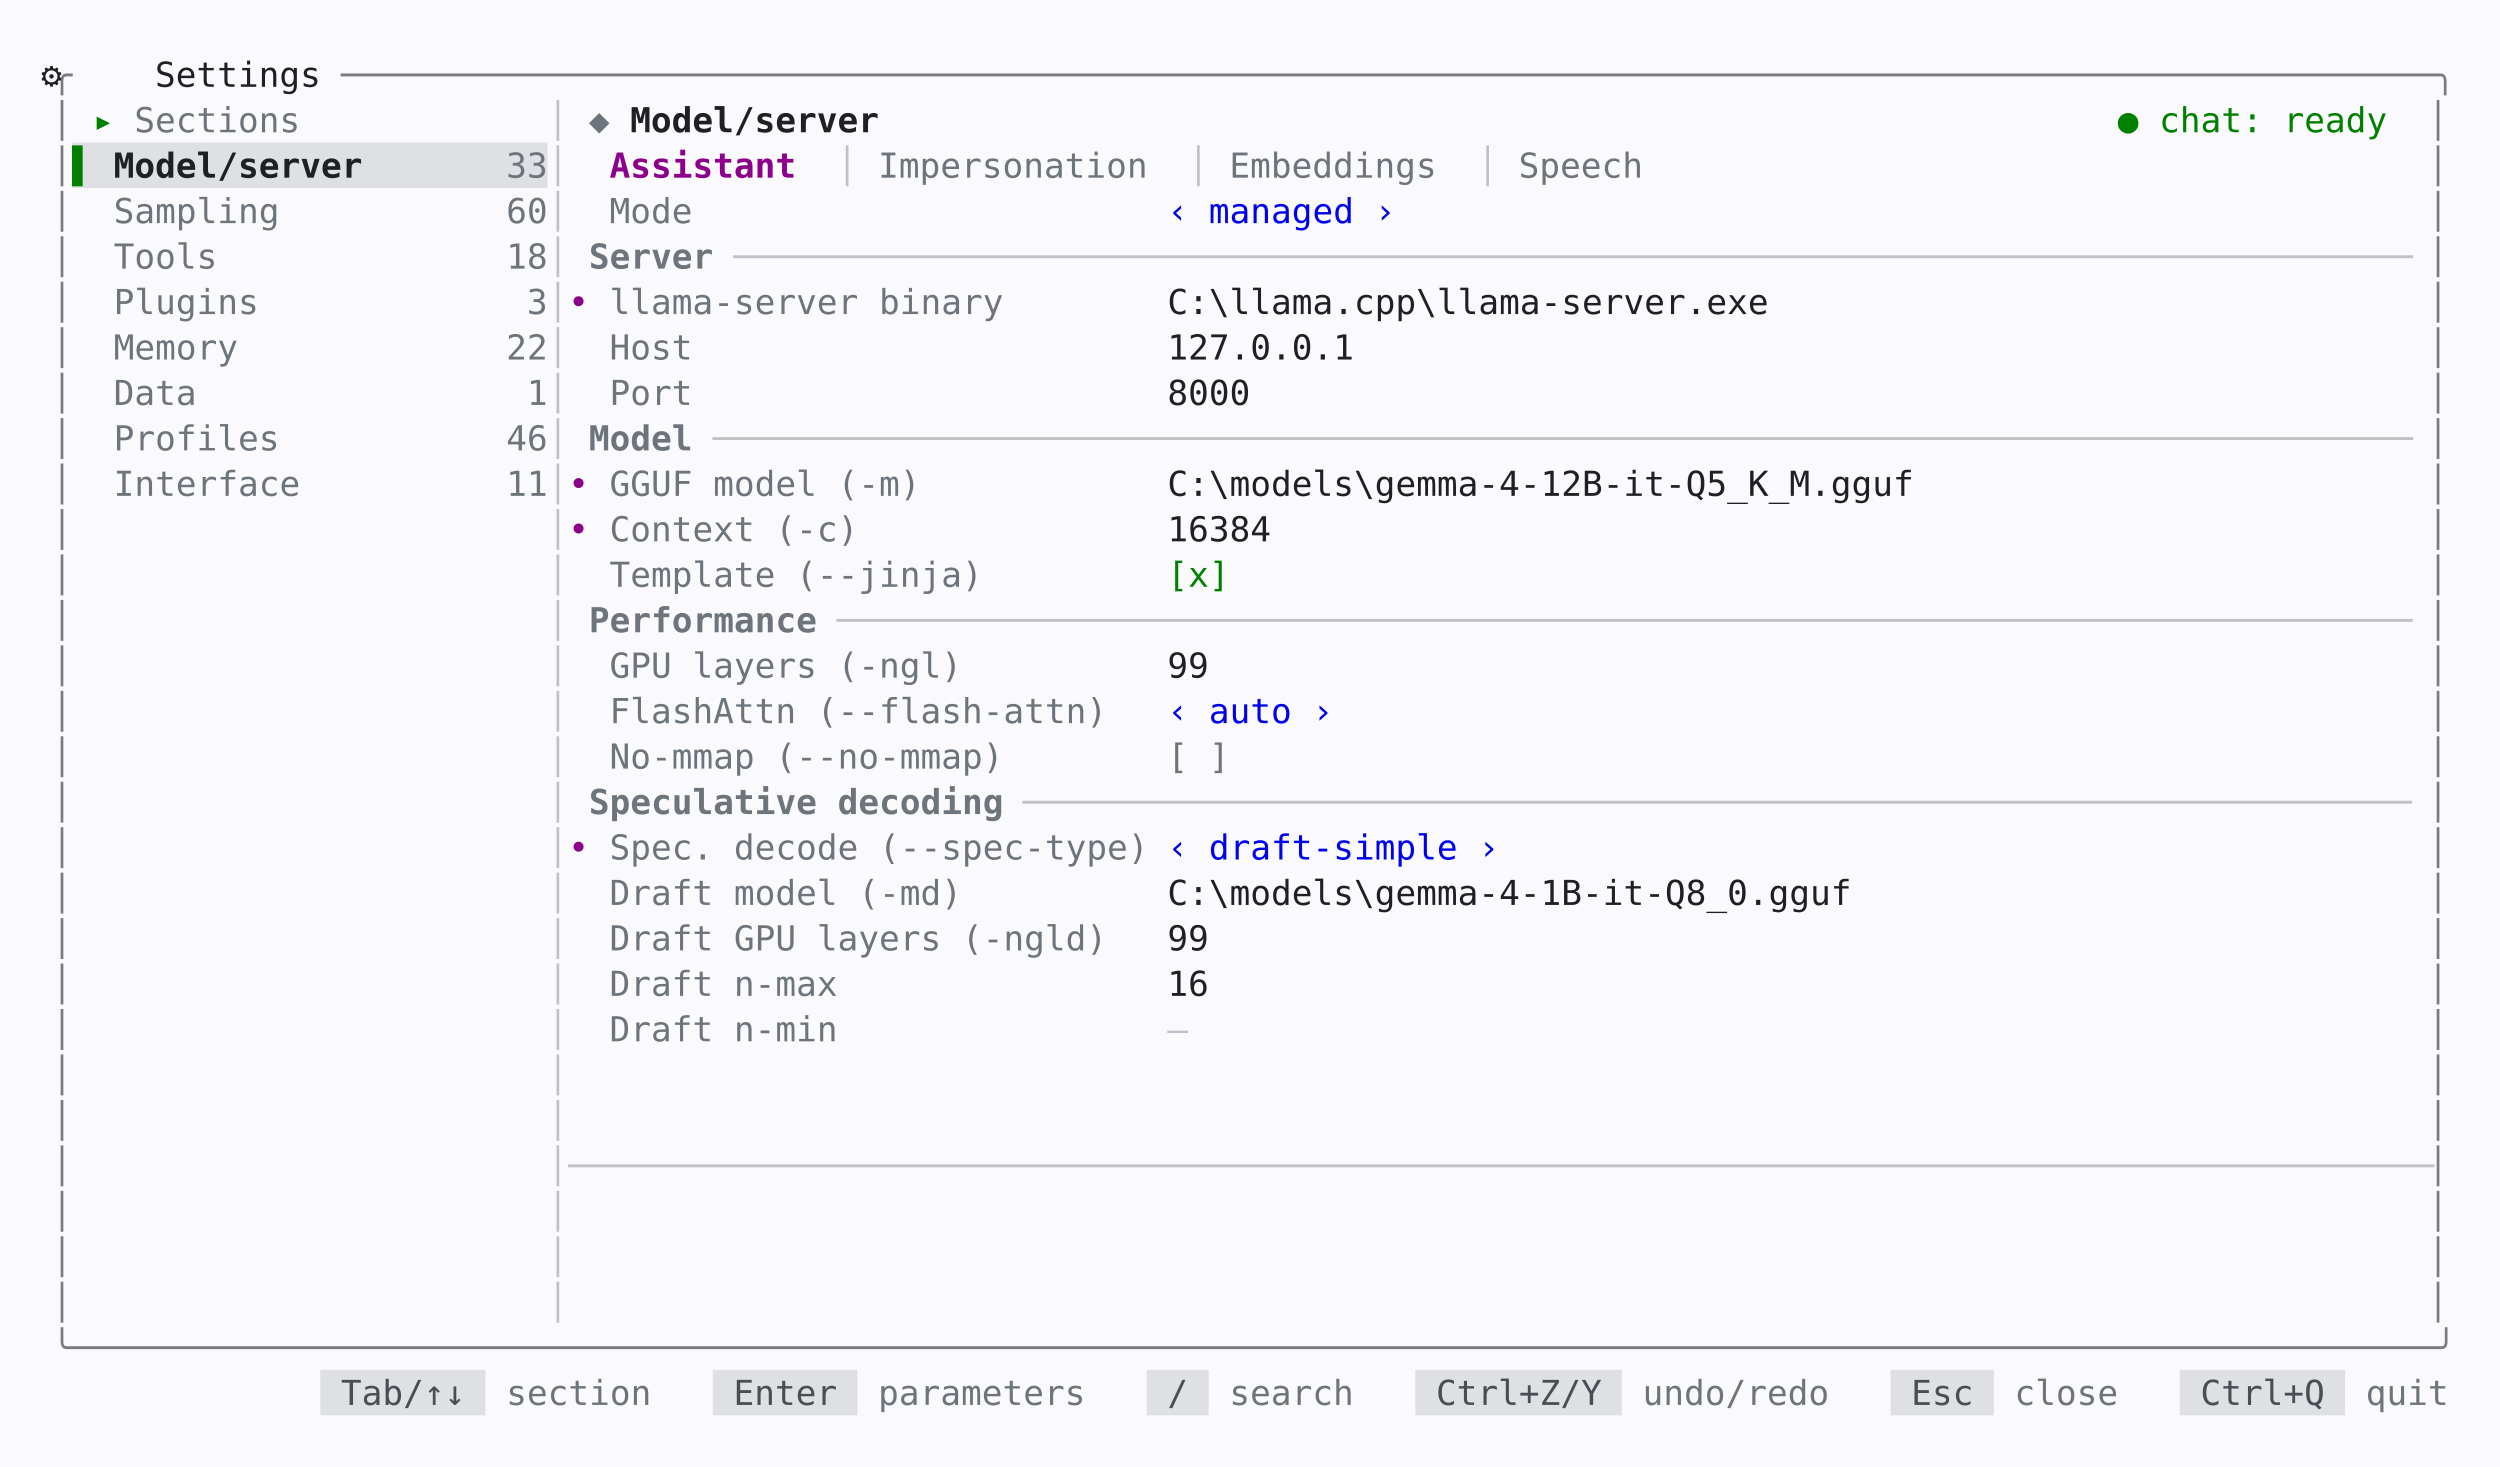
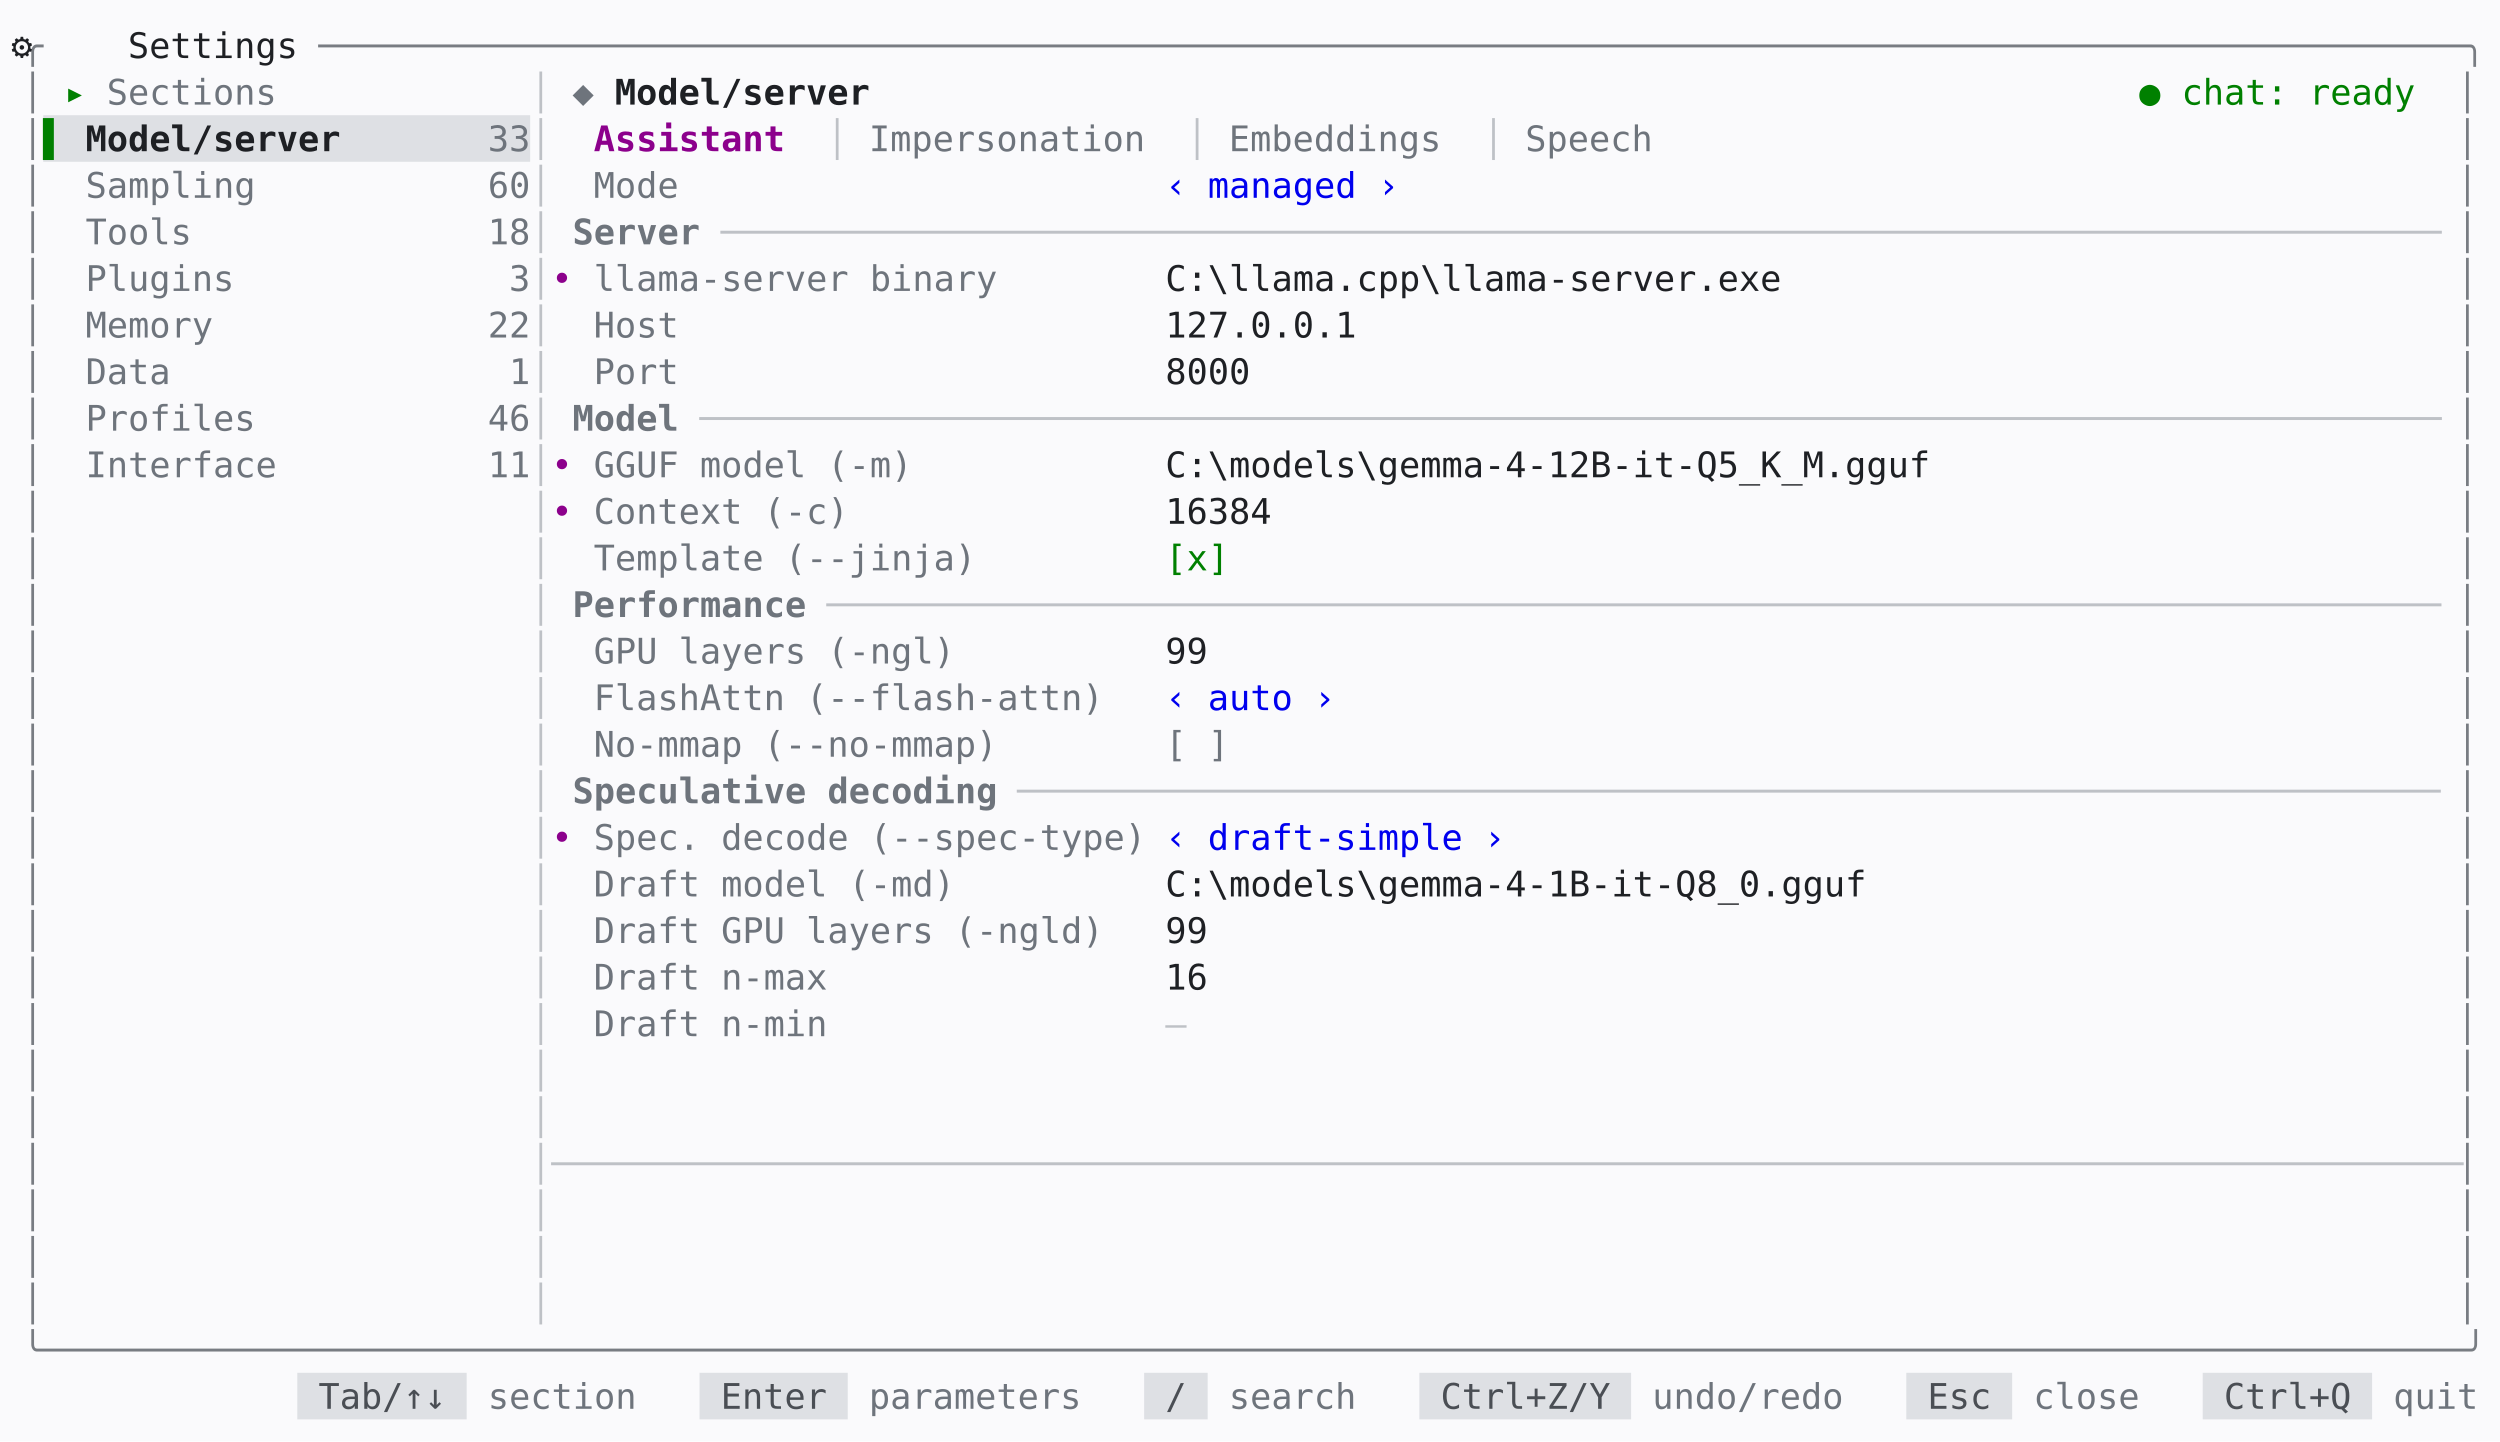
- <svg xmlns="http://www.w3.org/2000/svg" id="settings-model-light-en" viewBox="0 0 1161.6 681.6" width="1161.6" height="681.6" role="img" aria-label="mindfork — the settings model screen, light theme">
+ <svg xmlns="http://www.w3.org/2000/svg" id="settings-model-light-en" viewBox="0 0 1133.6 653.6" width="1133.6" height="653.6" role="img" aria-label="mindfork — the settings model screen, light theme">
  <style>
@font-face{font-family:'JetBrains Mono';src:url('/fonts/JetBrainsMono-Regular.woff2') format('woff2');font-weight:400;font-style:normal;font-display:swap}
@font-face{font-family:'JetBrains Mono';src:url('/fonts/JetBrainsMono-Bold.woff2') format('woff2');font-weight:700;font-style:normal;font-display:swap}
@font-face{font-family:'JetBrains Mono';src:url('/fonts/JetBrainsMono-Italic.woff2') format('woff2');font-weight:400;font-style:italic;font-display:swap}
#settings-model-light-en text{font:16px 'JetBrains Mono',monospace;fill:#1e2024}#settings-model-light-en .b{font-weight:700}#settings-model-light-en .i{font-style:italic}#settings-model-light-en .u{text-decoration:underline}#settings-model-light-en .st{text-decoration:line-through}#settings-model-light-en .u.st{text-decoration:underline line-through}
</style>
  <rect width="100%" height="100%" fill="#fafafc" />
-   <text xml:space="preserve" y="40.32">
-     <tspan x="24" fill="#787c82">╭</tspan>
-     <tspan x="48" text-anchor="middle">⚙</tspan>
-     <tspan x="72" textLength="86.4">Settings </tspan>
-     <tspan x="158.4" textLength="979.2" fill="#787c82">─────────────────────────────────────────────────────────────────────────────────────────────────────╮</tspan>
-   </text>
-   <text xml:space="preserve" y="61.44">
-     <tspan x="24" fill="#787c82">│</tspan>
-     <tspan x="43.2" textLength="19.2" fill="#008000">▸ </tspan>
-     <tspan x="62.4" textLength="86.4" fill="#6e747c">Sections </tspan>
-     <tspan x="254.4" fill="#bec1c6">│</tspan>
-     <tspan x="273.6" textLength="19.2" fill="#6e747c">◆ </tspan>
-     <tspan x="292.8" textLength="124.8" class="b">Model/server </tspan>
-     <tspan x="984" class="b" fill="#008000">●</tspan>
-     <tspan x="1003.2" textLength="115.2" fill="#008000">chat: ready </tspan>
-     <tspan x="1128" fill="#787c82">│</tspan>
-   </text>
-   <rect x="33.6" y="66.24" width="220.8" height="21.12" fill="#dee0e4" />
-   <text xml:space="preserve" y="82.56">
-     <tspan x="24" fill="#787c82">│</tspan>
-     <tspan x="33.6" textLength="19.2" fill="#008000">▌ </tspan>
-     <tspan x="52.8" textLength="115.2" class="b">Model/server</tspan>
-     <tspan x="235.2" textLength="19.2" fill="#6e747c">33</tspan>
-     <tspan x="254.4" fill="#bec1c6">│</tspan>
-     <tspan x="283.2" textLength="96" class="b" fill="#8c008c">Assistant </tspan>
-     <tspan x="388.8" fill="#bec1c6">│</tspan>
-     <tspan x="408" textLength="134.4" fill="#6e747c">Impersonation </tspan>
-     <tspan x="552" fill="#bec1c6">│</tspan>
-     <tspan x="571.2" textLength="105.6" fill="#6e747c">Embeddings </tspan>
-     <tspan x="686.4" fill="#bec1c6">│</tspan>
-     <tspan x="705.6" textLength="67.2" fill="#6e747c">Speech </tspan>
-     <tspan x="1128" fill="#787c82">│</tspan>
-   </text>
-   <text xml:space="preserve" y="103.68">
-     <tspan x="24" fill="#787c82">│</tspan>
-     <tspan x="52.8" textLength="76.8" fill="#6e747c">Sampling</tspan>
-     <tspan x="235.2" textLength="19.2" fill="#6e747c">60</tspan>
-     <tspan x="254.4" fill="#bec1c6">│</tspan>
-     <tspan x="283.2" textLength="38.4" fill="#6e747c">Mode</tspan>
-     <tspan x="542.4" textLength="105.6" fill="#0000ee">‹ managed ›</tspan>
-     <tspan x="1128" fill="#787c82">│</tspan>
-   </text>
-   <text xml:space="preserve" y="124.8">
-     <tspan x="24" fill="#787c82">│</tspan>
-     <tspan x="52.8" textLength="48" fill="#6e747c">Tools</tspan>
-     <tspan x="235.2" textLength="19.2" fill="#6e747c">18</tspan>
-     <tspan x="254.4" fill="#bec1c6">│</tspan>
-     <tspan x="273.6" textLength="67.2" class="b" fill="#6e747c">Server </tspan>
-     <tspan x="340.8" textLength="777.6" fill="#bec1c6">─────────────────────────────────────────────────────────────────────────────────</tspan>
-     <tspan x="1128" fill="#787c82">│</tspan>
-   </text>
-   <text xml:space="preserve" y="145.92">
-     <tspan x="24" fill="#787c82">│</tspan>
-     <tspan x="52.8" textLength="67.2" fill="#6e747c">Plugins</tspan>
-     <tspan x="244.8" fill="#6e747c">3</tspan>
-     <tspan x="254.4" fill="#bec1c6">│</tspan>
-     <tspan x="264" textLength="19.2" fill="#8c008c">• </tspan>
-     <tspan x="283.2" textLength="182.4" fill="#6e747c">llama-server binary</tspan>
-     <tspan x="542.4" textLength="585.6">C:\llama.cpp\llama-server.exe                                </tspan>
-     <tspan x="1128" fill="#787c82">│</tspan>
-   </text>
-   <text xml:space="preserve" y="167.04">
-     <tspan x="24" fill="#787c82">│</tspan>
-     <tspan x="52.8" textLength="57.6" fill="#6e747c">Memory</tspan>
-     <tspan x="235.2" textLength="19.2" fill="#6e747c">22</tspan>
-     <tspan x="254.4" fill="#bec1c6">│</tspan>
-     <tspan x="283.2" textLength="38.4" fill="#6e747c">Host</tspan>
-     <tspan x="542.4" textLength="585.6">127.0.0.1                                                    </tspan>
-     <tspan x="1128" fill="#787c82">│</tspan>
-   </text>
-   <text xml:space="preserve" y="188.16">
-     <tspan x="24" fill="#787c82">│</tspan>
-     <tspan x="52.8" textLength="38.4" fill="#6e747c">Data</tspan>
-     <tspan x="244.8" fill="#6e747c">1</tspan>
-     <tspan x="254.4" fill="#bec1c6">│</tspan>
-     <tspan x="283.2" textLength="38.4" fill="#6e747c">Port</tspan>
-     <tspan x="542.4" textLength="585.6">8000                                                         </tspan>
-     <tspan x="1128" fill="#787c82">│</tspan>
-   </text>
-   <text xml:space="preserve" y="209.28">
-     <tspan x="24" fill="#787c82">│</tspan>
-     <tspan x="52.8" textLength="76.8" fill="#6e747c">Profiles</tspan>
-     <tspan x="235.2" textLength="19.2" fill="#6e747c">46</tspan>
-     <tspan x="254.4" fill="#bec1c6">│</tspan>
-     <tspan x="273.6" textLength="57.6" class="b" fill="#6e747c">Model </tspan>
-     <tspan x="331.2" textLength="787.2" fill="#bec1c6">──────────────────────────────────────────────────────────────────────────────────</tspan>
-     <tspan x="1128" fill="#787c82">│</tspan>
-   </text>
-   <text xml:space="preserve" y="230.4">
-     <tspan x="24" fill="#787c82">│</tspan>
-     <tspan x="52.8" textLength="86.4" fill="#6e747c">Interface</tspan>
-     <tspan x="235.2" textLength="19.2" fill="#6e747c">11</tspan>
-     <tspan x="254.4" fill="#bec1c6">│</tspan>
-     <tspan x="264" textLength="19.2" fill="#8c008c">• </tspan>
-     <tspan x="283.2" textLength="144" fill="#6e747c">GGUF model (-m)</tspan>
-     <tspan x="542.4" textLength="585.6">C:\models\gemma-4-12B-it-Q5_K_M.gguf                         </tspan>
-     <tspan x="1128" fill="#787c82">│</tspan>
-   </text>
-   <text xml:space="preserve" y="251.52">
-     <tspan x="24" fill="#787c82">│</tspan>
-     <tspan x="254.4" fill="#bec1c6">│</tspan>
-     <tspan x="264" textLength="19.2" fill="#8c008c">• </tspan>
-     <tspan x="283.2" textLength="115.2" fill="#6e747c">Context (-c)</tspan>
-     <tspan x="542.4" textLength="585.6">16384                                                        </tspan>
-     <tspan x="1128" fill="#787c82">│</tspan>
-   </text>
-   <text xml:space="preserve" y="272.64">
-     <tspan x="24" fill="#787c82">│</tspan>
-     <tspan x="254.4" fill="#bec1c6">│</tspan>
-     <tspan x="283.2" textLength="172.8" fill="#6e747c">Template (--jinja)</tspan>
-     <tspan x="542.4" textLength="28.8" fill="#008000">[x]</tspan>
-     <tspan x="1128" fill="#787c82">│</tspan>
-   </text>
-   <text xml:space="preserve" y="293.76">
-     <tspan x="24" fill="#787c82">│</tspan>
-     <tspan x="254.4" fill="#bec1c6">│</tspan>
-     <tspan x="273.6" textLength="115.2" class="b" fill="#6e747c">Performance </tspan>
-     <tspan x="388.8" textLength="729.6" fill="#bec1c6">────────────────────────────────────────────────────────────────────────────</tspan>
-     <tspan x="1128" fill="#787c82">│</tspan>
-   </text>
-   <text xml:space="preserve" y="314.88">
-     <tspan x="24" fill="#787c82">│</tspan>
-     <tspan x="254.4" fill="#bec1c6">│</tspan>
-     <tspan x="283.2" textLength="163.2" fill="#6e747c">GPU layers (-ngl)</tspan>
-     <tspan x="542.4" textLength="585.6">99                                                           </tspan>
-     <tspan x="1128" fill="#787c82">│</tspan>
-   </text>
-   <text xml:space="preserve" y="336">
-     <tspan x="24" fill="#787c82">│</tspan>
-     <tspan x="254.4" fill="#bec1c6">│</tspan>
-     <tspan x="283.2" textLength="230.4" fill="#6e747c">FlashAttn (--flash-attn)</tspan>
-     <tspan x="542.4" textLength="76.8" fill="#0000ee">‹ auto ›</tspan>
-     <tspan x="1128" fill="#787c82">│</tspan>
-   </text>
-   <text xml:space="preserve" y="357.12">
-     <tspan x="24" fill="#787c82">│</tspan>
-     <tspan x="254.4" fill="#bec1c6">│</tspan>
-     <tspan x="283.2" textLength="182.4" fill="#6e747c">No-mmap (--no-mmap)</tspan>
-     <tspan x="542.4" textLength="28.8" fill="#6e747c">[ ]</tspan>
-     <tspan x="1128" fill="#787c82">│</tspan>
-   </text>
-   <text xml:space="preserve" y="378.24">
-     <tspan x="24" fill="#787c82">│</tspan>
-     <tspan x="254.4" fill="#bec1c6">│</tspan>
-     <tspan x="273.6" textLength="201.6" class="b" fill="#6e747c">Speculative decoding </tspan>
-     <tspan x="475.2" textLength="643.2" fill="#bec1c6">───────────────────────────────────────────────────────────────────</tspan>
-     <tspan x="1128" fill="#787c82">│</tspan>
-   </text>
-   <text xml:space="preserve" y="399.36">
-     <tspan x="24" fill="#787c82">│</tspan>
-     <tspan x="254.4" fill="#bec1c6">│</tspan>
-     <tspan x="264" textLength="19.2" fill="#8c008c">• </tspan>
-     <tspan x="283.2" textLength="249.6" fill="#6e747c">Spec. decode (--spec-type)</tspan>
-     <tspan x="542.4" textLength="153.6" fill="#0000ee">‹ draft-simple ›</tspan>
-     <tspan x="1128" fill="#787c82">│</tspan>
-   </text>
-   <text xml:space="preserve" y="420.48">
-     <tspan x="24" fill="#787c82">│</tspan>
-     <tspan x="254.4" fill="#bec1c6">│</tspan>
-     <tspan x="283.2" textLength="163.2" fill="#6e747c">Draft model (-md)</tspan>
-     <tspan x="542.4" textLength="585.6">C:\models\gemma-4-1B-it-Q8_0.gguf                            </tspan>
-     <tspan x="1128" fill="#787c82">│</tspan>
-   </text>
-   <text xml:space="preserve" y="441.6">
-     <tspan x="24" fill="#787c82">│</tspan>
-     <tspan x="254.4" fill="#bec1c6">│</tspan>
-     <tspan x="283.2" textLength="230.4" fill="#6e747c">Draft GPU layers (-ngld)</tspan>
-     <tspan x="542.4" textLength="585.6">99                                                           </tspan>
-     <tspan x="1128" fill="#787c82">│</tspan>
-   </text>
-   <text xml:space="preserve" y="462.72">
-     <tspan x="24" fill="#787c82">│</tspan>
-     <tspan x="254.4" fill="#bec1c6">│</tspan>
-     <tspan x="283.2" textLength="105.6" fill="#6e747c">Draft n-max</tspan>
-     <tspan x="542.4" textLength="585.6">16                                                           </tspan>
-     <tspan x="1128" fill="#787c82">│</tspan>
-   </text>
-   <text xml:space="preserve" y="483.84">
-     <tspan x="24" fill="#787c82">│</tspan>
-     <tspan x="254.4" fill="#bec1c6">│</tspan>
-     <tspan x="283.2" textLength="105.6" fill="#6e747c">Draft n-min</tspan>
-     <tspan x="542.4" fill="#bec1c6">—</tspan>
-     <tspan x="1128" fill="#787c82">│</tspan>
-   </text>
-   <text xml:space="preserve" y="504.96">
-     <tspan x="24" fill="#787c82">│</tspan>
-     <tspan x="254.4" fill="#bec1c6">│</tspan>
-     <tspan x="1128" fill="#787c82">│</tspan>
-   </text>
-   <text xml:space="preserve" y="526.08">
-     <tspan x="24" fill="#787c82">│</tspan>
-     <tspan x="254.4" fill="#bec1c6">│</tspan>
-     <tspan x="1128" fill="#787c82">│</tspan>
-   </text>
-   <text xml:space="preserve" y="547.2">
-     <tspan x="24" fill="#787c82">│</tspan>
-     <tspan x="254.4" textLength="873.6" fill="#bec1c6">│──────────────────────────────────────────────────────────────────────────────────────────</tspan>
-     <tspan x="1128" fill="#787c82">│</tspan>
-   </text>
-   <text xml:space="preserve" y="568.32">
-     <tspan x="24" fill="#787c82">│</tspan>
-     <tspan x="254.4" fill="#bec1c6">│</tspan>
-     <tspan x="1128" fill="#787c82">│</tspan>
-   </text>
-   <text xml:space="preserve" y="589.44">
-     <tspan x="24" fill="#787c82">│</tspan>
-     <tspan x="254.4" fill="#bec1c6">│</tspan>
-     <tspan x="1128" fill="#787c82">│</tspan>
-   </text>
-   <text xml:space="preserve" y="610.56">
-     <tspan x="24" fill="#787c82">│</tspan>
-     <tspan x="254.4" fill="#bec1c6">│</tspan>
-     <tspan x="1128" fill="#787c82">│</tspan>
-   </text>
-   <text xml:space="preserve" y="631.68">
-     <tspan x="24" textLength="1113.6" fill="#787c82">╰──────────────────────────────────────────────────────────────────────────────────────────────────────────────────╯</tspan>
-   </text>
-   <rect x="148.8" y="636.48" width="76.8" height="21.12" fill="#dee0e4" />
-   <rect x="331.2" y="636.48" width="67.2" height="21.12" fill="#dee0e4" />
-   <rect x="532.8" y="636.48" width="28.8" height="21.12" fill="#dee0e4" />
-   <rect x="657.6" y="636.48" width="96" height="21.12" fill="#dee0e4" />
-   <rect x="878.4" y="636.48" width="48" height="21.12" fill="#dee0e4" />
-   <rect x="1012.8" y="636.48" width="76.8" height="21.12" fill="#dee0e4" />
-   <text xml:space="preserve" y="652.8">
-     <tspan x="158.4" textLength="67.2" fill="#4a4e54">Tab/↑↓ </tspan>
-     <tspan x="235.2" textLength="67.2" fill="#6e747c">section</tspan>
-     <tspan x="340.8" textLength="57.6" fill="#4a4e54">Enter </tspan>
-     <tspan x="408" textLength="96" fill="#6e747c">parameters</tspan>
-     <tspan x="542.4" textLength="19.2" fill="#4a4e54">/ </tspan>
-     <tspan x="571.2" textLength="57.6" fill="#6e747c">search</tspan>
-     <tspan x="667.2" textLength="86.4" fill="#4a4e54">Ctrl+Z/Y </tspan>
-     <tspan x="763.2" textLength="86.4" fill="#6e747c">undo/redo</tspan>
-     <tspan x="888" textLength="38.4" fill="#4a4e54">Esc </tspan>
-     <tspan x="936" textLength="48" fill="#6e747c">close</tspan>
-     <tspan x="1022.4" textLength="67.2" fill="#4a4e54">Ctrl+Q </tspan>
-     <tspan x="1099.2" textLength="38.4" fill="#6e747c">quit</tspan>
+   <text xml:space="preserve" y="26.32">
+     <tspan x="10" fill="#787c82">╭</tspan>
+     <tspan x="34" text-anchor="middle">⚙</tspan>
+     <tspan x="58" textLength="86.4">Settings </tspan>
+     <tspan x="144.4" textLength="979.2" fill="#787c82">─────────────────────────────────────────────────────────────────────────────────────────────────────╮</tspan>
+   </text>
+   <text xml:space="preserve" y="47.44">
+     <tspan x="10" fill="#787c82">│</tspan>
+     <tspan x="29.2" textLength="19.2" fill="#008000">▸ </tspan>
+     <tspan x="48.4" textLength="86.4" fill="#6e747c">Sections </tspan>
+     <tspan x="240.4" fill="#bec1c6">│</tspan>
+     <tspan x="259.6" textLength="19.2" fill="#6e747c">◆ </tspan>
+     <tspan x="278.8" textLength="124.8" class="b">Model/server </tspan>
+     <tspan x="970" class="b" fill="#008000">●</tspan>
+     <tspan x="989.2" textLength="115.2" fill="#008000">chat: ready </tspan>
+     <tspan x="1114" fill="#787c82">│</tspan>
+   </text>
+   <rect x="19.6" y="52.24" width="220.8" height="21.12" fill="#dee0e4" />
+   <text xml:space="preserve" y="68.56">
+     <tspan x="10" fill="#787c82">│</tspan>
+     <tspan x="19.6" textLength="19.2" fill="#008000">▌ </tspan>
+     <tspan x="38.8" textLength="115.2" class="b">Model/server</tspan>
+     <tspan x="221.2" textLength="19.2" fill="#6e747c">33</tspan>
+     <tspan x="240.4" fill="#bec1c6">│</tspan>
+     <tspan x="269.2" textLength="96" class="b" fill="#8c008c">Assistant </tspan>
+     <tspan x="374.8" fill="#bec1c6">│</tspan>
+     <tspan x="394" textLength="134.4" fill="#6e747c">Impersonation </tspan>
+     <tspan x="538" fill="#bec1c6">│</tspan>
+     <tspan x="557.2" textLength="105.6" fill="#6e747c">Embeddings </tspan>
+     <tspan x="672.4" fill="#bec1c6">│</tspan>
+     <tspan x="691.6" textLength="67.2" fill="#6e747c">Speech </tspan>
+     <tspan x="1114" fill="#787c82">│</tspan>
+   </text>
+   <text xml:space="preserve" y="89.68">
+     <tspan x="10" fill="#787c82">│</tspan>
+     <tspan x="38.8" textLength="76.8" fill="#6e747c">Sampling</tspan>
+     <tspan x="221.2" textLength="19.2" fill="#6e747c">60</tspan>
+     <tspan x="240.4" fill="#bec1c6">│</tspan>
+     <tspan x="269.2" textLength="38.4" fill="#6e747c">Mode</tspan>
+     <tspan x="528.4" textLength="105.6" fill="#0000ee">‹ managed ›</tspan>
+     <tspan x="1114" fill="#787c82">│</tspan>
+   </text>
+   <text xml:space="preserve" y="110.8">
+     <tspan x="10" fill="#787c82">│</tspan>
+     <tspan x="38.8" textLength="48" fill="#6e747c">Tools</tspan>
+     <tspan x="221.2" textLength="19.2" fill="#6e747c">18</tspan>
+     <tspan x="240.4" fill="#bec1c6">│</tspan>
+     <tspan x="259.6" textLength="67.2" class="b" fill="#6e747c">Server </tspan>
+     <tspan x="326.8" textLength="777.6" fill="#bec1c6">─────────────────────────────────────────────────────────────────────────────────</tspan>
+     <tspan x="1114" fill="#787c82">│</tspan>
+   </text>
+   <text xml:space="preserve" y="131.92">
+     <tspan x="10" fill="#787c82">│</tspan>
+     <tspan x="38.8" textLength="67.2" fill="#6e747c">Plugins</tspan>
+     <tspan x="230.8" fill="#6e747c">3</tspan>
+     <tspan x="240.4" fill="#bec1c6">│</tspan>
+     <tspan x="250" textLength="19.2" fill="#8c008c">• </tspan>
+     <tspan x="269.2" textLength="182.4" fill="#6e747c">llama-server binary</tspan>
+     <tspan x="528.4" textLength="585.6">C:\llama.cpp\llama-server.exe                                </tspan>
+     <tspan x="1114" fill="#787c82">│</tspan>
+   </text>
+   <text xml:space="preserve" y="153.04">
+     <tspan x="10" fill="#787c82">│</tspan>
+     <tspan x="38.8" textLength="57.6" fill="#6e747c">Memory</tspan>
+     <tspan x="221.2" textLength="19.2" fill="#6e747c">22</tspan>
+     <tspan x="240.4" fill="#bec1c6">│</tspan>
+     <tspan x="269.2" textLength="38.4" fill="#6e747c">Host</tspan>
+     <tspan x="528.4" textLength="585.6">127.0.0.1                                                    </tspan>
+     <tspan x="1114" fill="#787c82">│</tspan>
+   </text>
+   <text xml:space="preserve" y="174.16">
+     <tspan x="10" fill="#787c82">│</tspan>
+     <tspan x="38.8" textLength="38.4" fill="#6e747c">Data</tspan>
+     <tspan x="230.8" fill="#6e747c">1</tspan>
+     <tspan x="240.4" fill="#bec1c6">│</tspan>
+     <tspan x="269.2" textLength="38.4" fill="#6e747c">Port</tspan>
+     <tspan x="528.4" textLength="585.6">8000                                                         </tspan>
+     <tspan x="1114" fill="#787c82">│</tspan>
+   </text>
+   <text xml:space="preserve" y="195.28">
+     <tspan x="10" fill="#787c82">│</tspan>
+     <tspan x="38.8" textLength="76.8" fill="#6e747c">Profiles</tspan>
+     <tspan x="221.2" textLength="19.2" fill="#6e747c">46</tspan>
+     <tspan x="240.4" fill="#bec1c6">│</tspan>
+     <tspan x="259.6" textLength="57.6" class="b" fill="#6e747c">Model </tspan>
+     <tspan x="317.2" textLength="787.2" fill="#bec1c6">──────────────────────────────────────────────────────────────────────────────────</tspan>
+     <tspan x="1114" fill="#787c82">│</tspan>
+   </text>
+   <text xml:space="preserve" y="216.4">
+     <tspan x="10" fill="#787c82">│</tspan>
+     <tspan x="38.8" textLength="86.4" fill="#6e747c">Interface</tspan>
+     <tspan x="221.2" textLength="19.2" fill="#6e747c">11</tspan>
+     <tspan x="240.4" fill="#bec1c6">│</tspan>
+     <tspan x="250" textLength="19.2" fill="#8c008c">• </tspan>
+     <tspan x="269.2" textLength="144" fill="#6e747c">GGUF model (-m)</tspan>
+     <tspan x="528.4" textLength="585.6">C:\models\gemma-4-12B-it-Q5_K_M.gguf                         </tspan>
+     <tspan x="1114" fill="#787c82">│</tspan>
+   </text>
+   <text xml:space="preserve" y="237.52">
+     <tspan x="10" fill="#787c82">│</tspan>
+     <tspan x="240.4" fill="#bec1c6">│</tspan>
+     <tspan x="250" textLength="19.2" fill="#8c008c">• </tspan>
+     <tspan x="269.2" textLength="115.2" fill="#6e747c">Context (-c)</tspan>
+     <tspan x="528.4" textLength="585.6">16384                                                        </tspan>
+     <tspan x="1114" fill="#787c82">│</tspan>
+   </text>
+   <text xml:space="preserve" y="258.64">
+     <tspan x="10" fill="#787c82">│</tspan>
+     <tspan x="240.4" fill="#bec1c6">│</tspan>
+     <tspan x="269.2" textLength="172.8" fill="#6e747c">Template (--jinja)</tspan>
+     <tspan x="528.4" textLength="28.8" fill="#008000">[x]</tspan>
+     <tspan x="1114" fill="#787c82">│</tspan>
+   </text>
+   <text xml:space="preserve" y="279.76">
+     <tspan x="10" fill="#787c82">│</tspan>
+     <tspan x="240.4" fill="#bec1c6">│</tspan>
+     <tspan x="259.6" textLength="115.2" class="b" fill="#6e747c">Performance </tspan>
+     <tspan x="374.8" textLength="729.6" fill="#bec1c6">────────────────────────────────────────────────────────────────────────────</tspan>
+     <tspan x="1114" fill="#787c82">│</tspan>
+   </text>
+   <text xml:space="preserve" y="300.88">
+     <tspan x="10" fill="#787c82">│</tspan>
+     <tspan x="240.4" fill="#bec1c6">│</tspan>
+     <tspan x="269.2" textLength="163.2" fill="#6e747c">GPU layers (-ngl)</tspan>
+     <tspan x="528.4" textLength="585.6">99                                                           </tspan>
+     <tspan x="1114" fill="#787c82">│</tspan>
+   </text>
+   <text xml:space="preserve" y="322">
+     <tspan x="10" fill="#787c82">│</tspan>
+     <tspan x="240.4" fill="#bec1c6">│</tspan>
+     <tspan x="269.2" textLength="230.4" fill="#6e747c">FlashAttn (--flash-attn)</tspan>
+     <tspan x="528.4" textLength="76.8" fill="#0000ee">‹ auto ›</tspan>
+     <tspan x="1114" fill="#787c82">│</tspan>
+   </text>
+   <text xml:space="preserve" y="343.12">
+     <tspan x="10" fill="#787c82">│</tspan>
+     <tspan x="240.4" fill="#bec1c6">│</tspan>
+     <tspan x="269.2" textLength="182.4" fill="#6e747c">No-mmap (--no-mmap)</tspan>
+     <tspan x="528.4" textLength="28.8" fill="#6e747c">[ ]</tspan>
+     <tspan x="1114" fill="#787c82">│</tspan>
+   </text>
+   <text xml:space="preserve" y="364.24">
+     <tspan x="10" fill="#787c82">│</tspan>
+     <tspan x="240.4" fill="#bec1c6">│</tspan>
+     <tspan x="259.6" textLength="201.6" class="b" fill="#6e747c">Speculative decoding </tspan>
+     <tspan x="461.2" textLength="643.2" fill="#bec1c6">───────────────────────────────────────────────────────────────────</tspan>
+     <tspan x="1114" fill="#787c82">│</tspan>
+   </text>
+   <text xml:space="preserve" y="385.36">
+     <tspan x="10" fill="#787c82">│</tspan>
+     <tspan x="240.4" fill="#bec1c6">│</tspan>
+     <tspan x="250" textLength="19.2" fill="#8c008c">• </tspan>
+     <tspan x="269.2" textLength="249.6" fill="#6e747c">Spec. decode (--spec-type)</tspan>
+     <tspan x="528.4" textLength="153.6" fill="#0000ee">‹ draft-simple ›</tspan>
+     <tspan x="1114" fill="#787c82">│</tspan>
+   </text>
+   <text xml:space="preserve" y="406.48">
+     <tspan x="10" fill="#787c82">│</tspan>
+     <tspan x="240.4" fill="#bec1c6">│</tspan>
+     <tspan x="269.2" textLength="163.2" fill="#6e747c">Draft model (-md)</tspan>
+     <tspan x="528.4" textLength="585.6">C:\models\gemma-4-1B-it-Q8_0.gguf                            </tspan>
+     <tspan x="1114" fill="#787c82">│</tspan>
+   </text>
+   <text xml:space="preserve" y="427.6">
+     <tspan x="10" fill="#787c82">│</tspan>
+     <tspan x="240.4" fill="#bec1c6">│</tspan>
+     <tspan x="269.2" textLength="230.4" fill="#6e747c">Draft GPU layers (-ngld)</tspan>
+     <tspan x="528.4" textLength="585.6">99                                                           </tspan>
+     <tspan x="1114" fill="#787c82">│</tspan>
+   </text>
+   <text xml:space="preserve" y="448.72">
+     <tspan x="10" fill="#787c82">│</tspan>
+     <tspan x="240.4" fill="#bec1c6">│</tspan>
+     <tspan x="269.2" textLength="105.6" fill="#6e747c">Draft n-max</tspan>
+     <tspan x="528.4" textLength="585.6">16                                                           </tspan>
+     <tspan x="1114" fill="#787c82">│</tspan>
+   </text>
+   <text xml:space="preserve" y="469.84">
+     <tspan x="10" fill="#787c82">│</tspan>
+     <tspan x="240.4" fill="#bec1c6">│</tspan>
+     <tspan x="269.2" textLength="105.6" fill="#6e747c">Draft n-min</tspan>
+     <tspan x="528.4" fill="#bec1c6">—</tspan>
+     <tspan x="1114" fill="#787c82">│</tspan>
+   </text>
+   <text xml:space="preserve" y="490.96">
+     <tspan x="10" fill="#787c82">│</tspan>
+     <tspan x="240.4" fill="#bec1c6">│</tspan>
+     <tspan x="1114" fill="#787c82">│</tspan>
+   </text>
+   <text xml:space="preserve" y="512.08">
+     <tspan x="10" fill="#787c82">│</tspan>
+     <tspan x="240.4" fill="#bec1c6">│</tspan>
+     <tspan x="1114" fill="#787c82">│</tspan>
+   </text>
+   <text xml:space="preserve" y="533.2">
+     <tspan x="10" fill="#787c82">│</tspan>
+     <tspan x="240.4" textLength="873.6" fill="#bec1c6">│──────────────────────────────────────────────────────────────────────────────────────────</tspan>
+     <tspan x="1114" fill="#787c82">│</tspan>
+   </text>
+   <text xml:space="preserve" y="554.32">
+     <tspan x="10" fill="#787c82">│</tspan>
+     <tspan x="240.4" fill="#bec1c6">│</tspan>
+     <tspan x="1114" fill="#787c82">│</tspan>
+   </text>
+   <text xml:space="preserve" y="575.44">
+     <tspan x="10" fill="#787c82">│</tspan>
+     <tspan x="240.4" fill="#bec1c6">│</tspan>
+     <tspan x="1114" fill="#787c82">│</tspan>
+   </text>
+   <text xml:space="preserve" y="596.56">
+     <tspan x="10" fill="#787c82">│</tspan>
+     <tspan x="240.4" fill="#bec1c6">│</tspan>
+     <tspan x="1114" fill="#787c82">│</tspan>
+   </text>
+   <text xml:space="preserve" y="617.68">
+     <tspan x="10" textLength="1113.6" fill="#787c82">╰──────────────────────────────────────────────────────────────────────────────────────────────────────────────────╯</tspan>
+   </text>
+   <rect x="134.8" y="622.48" width="76.8" height="21.12" fill="#dee0e4" />
+   <rect x="317.2" y="622.48" width="67.2" height="21.12" fill="#dee0e4" />
+   <rect x="518.8" y="622.48" width="28.8" height="21.12" fill="#dee0e4" />
+   <rect x="643.6" y="622.48" width="96" height="21.12" fill="#dee0e4" />
+   <rect x="864.4" y="622.48" width="48" height="21.12" fill="#dee0e4" />
+   <rect x="998.8" y="622.48" width="76.8" height="21.12" fill="#dee0e4" />
+   <text xml:space="preserve" y="638.8">
+     <tspan x="144.4" textLength="67.2" fill="#4a4e54">Tab/↑↓ </tspan>
+     <tspan x="221.2" textLength="67.2" fill="#6e747c">section</tspan>
+     <tspan x="326.8" textLength="57.6" fill="#4a4e54">Enter </tspan>
+     <tspan x="394" textLength="96" fill="#6e747c">parameters</tspan>
+     <tspan x="528.4" textLength="19.2" fill="#4a4e54">/ </tspan>
+     <tspan x="557.2" textLength="57.6" fill="#6e747c">search</tspan>
+     <tspan x="653.2" textLength="86.4" fill="#4a4e54">Ctrl+Z/Y </tspan>
+     <tspan x="749.2" textLength="86.4" fill="#6e747c">undo/redo</tspan>
+     <tspan x="874" textLength="38.4" fill="#4a4e54">Esc </tspan>
+     <tspan x="922" textLength="48" fill="#6e747c">close</tspan>
+     <tspan x="1008.4" textLength="67.2" fill="#4a4e54">Ctrl+Q </tspan>
+     <tspan x="1085.2" textLength="38.4" fill="#6e747c">quit</tspan>
  </text>
</svg>
